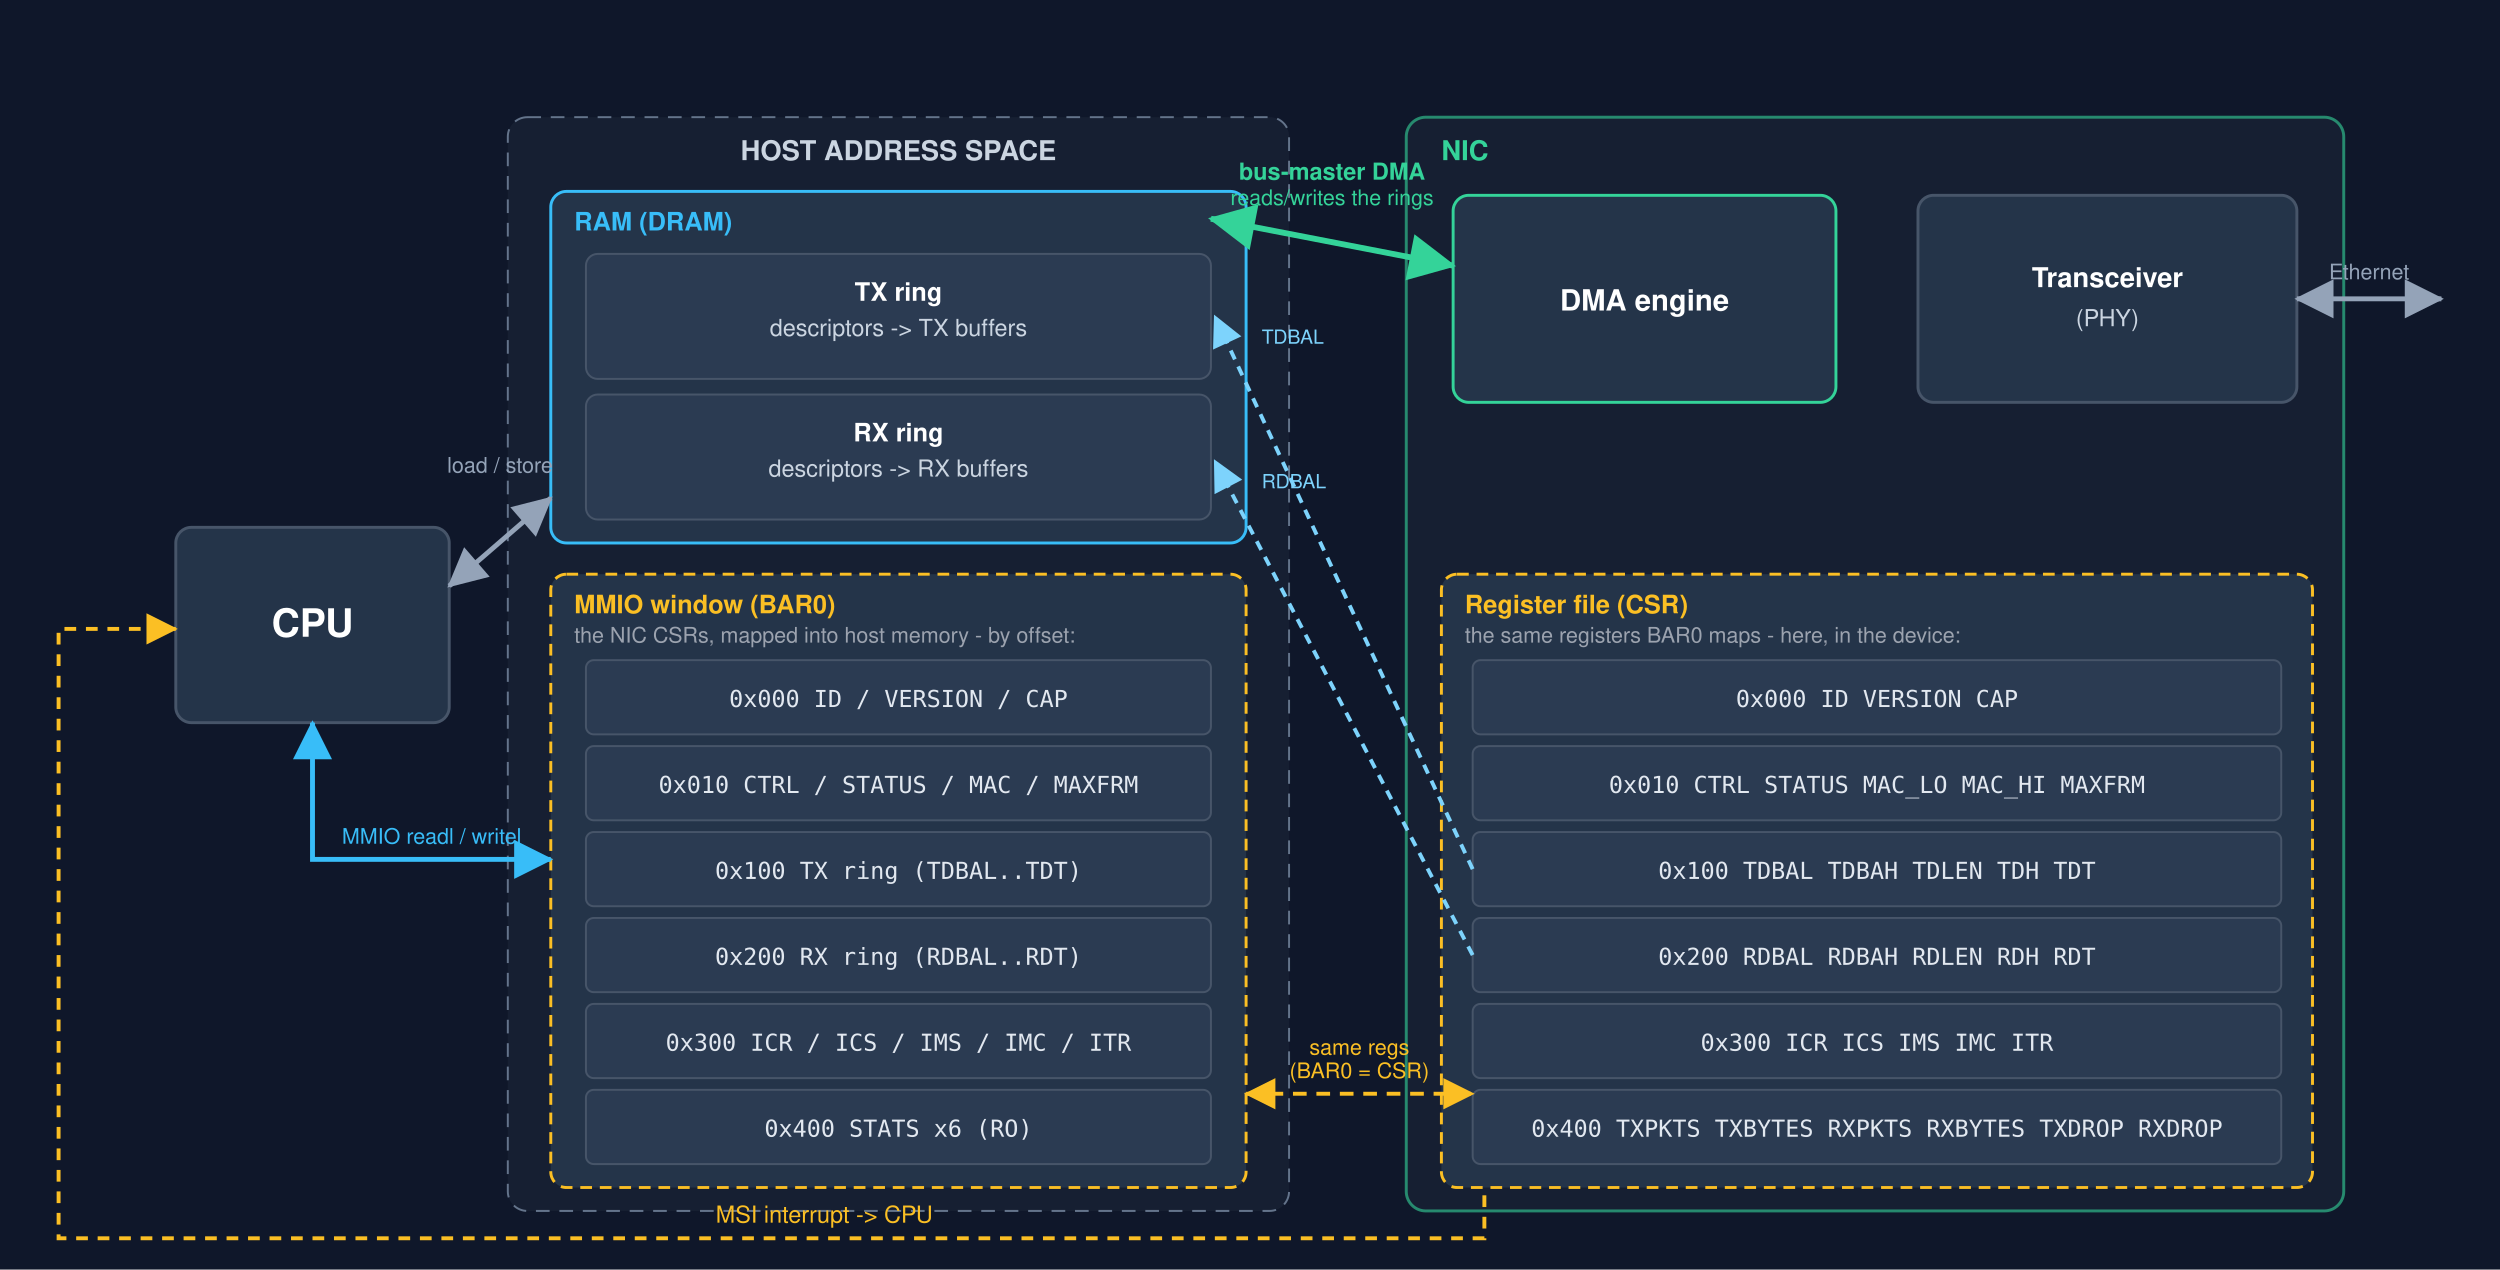
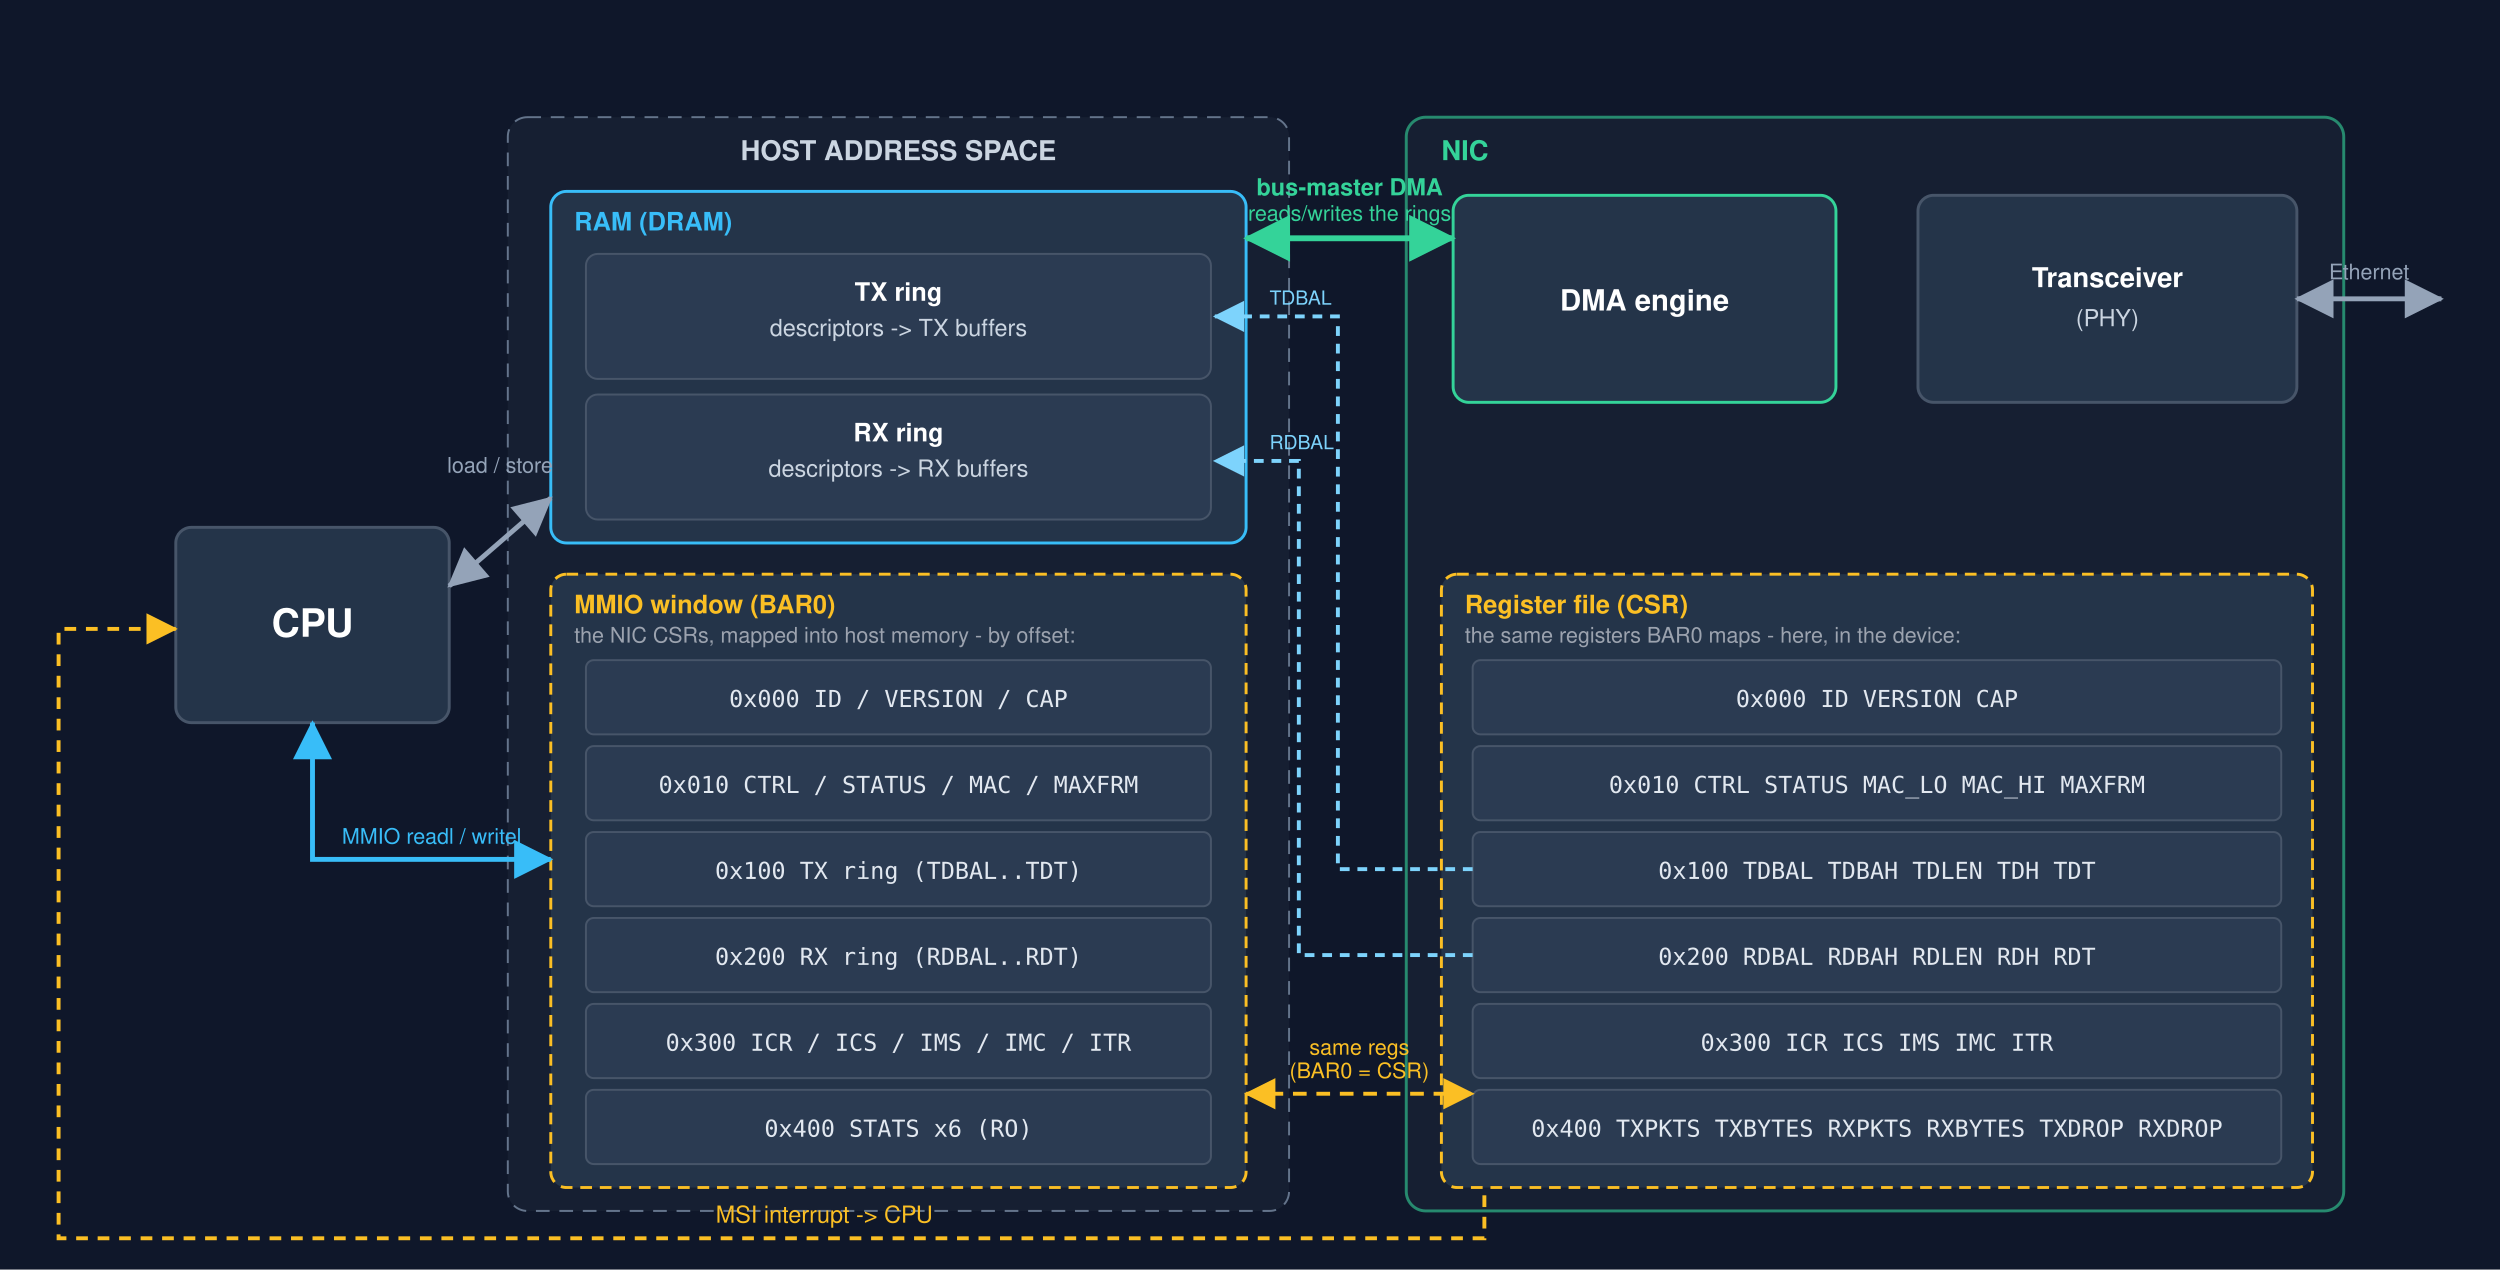
<svg xmlns="http://www.w3.org/2000/svg" viewBox="-60 0 1280 650" width="1280" height="650" font-family="Segoe UI, Helvetica, Arial, sans-serif" role="img" aria-label="The CPU accesses RAM directly and the NIC registers through the BAR0 MMIO window; the same registers are the device's CSR file; the NIC DMA engine reads and writes the rings in RAM; the transceiver drives the wire">
  <defs>
    <marker id="hg" markerWidth="10" markerHeight="10" refX="7.5" refY="4" orient="auto-start-reverse">
      <path d="M0,0 L8,4 L0,8 z" fill="#94a3b8" />
    </marker>
    <marker id="hb" markerWidth="10" markerHeight="10" refX="7.5" refY="4" orient="auto-start-reverse">
      <path d="M0,0 L8,4 L0,8 z" fill="#38bdf8" />
    </marker>
    <marker id="hgr" markerWidth="10" markerHeight="10" refX="7.5" refY="4" orient="auto-start-reverse">
      <path d="M0,0 L8,4 L0,8 z" fill="#34d399" />
    </marker>
    <marker id="ha" markerWidth="10" markerHeight="10" refX="7.5" refY="4" orient="auto-start-reverse">
      <path d="M0,0 L8,4 L0,8 z" fill="#fbbf24" />
    </marker>
    <marker id="hc" markerWidth="10" markerHeight="10" refX="7.5" refY="4" orient="auto">
      <path d="M0,0 L8,4 L0,8 z" fill="#7dd3fc" />
    </marker>
  </defs>
  <rect x="-60" y="0" width="1280" height="650" fill="#0f172a" />
  <rect x="30" y="270" width="140" height="100" rx="8" fill="#243449" stroke="#475569" stroke-width="1.5" />
  <text x="100" y="326" text-anchor="middle" fill="#fff" font-size="20" font-weight="700">CPU</text>
  <rect x="200" y="60" width="400" height="560" rx="10" fill="#1e293b" fill-opacity="0.5" stroke="#64748b" stroke-dasharray="7 5" />
  <text x="400" y="82" text-anchor="middle" fill="#cbd5e1" font-size="14" font-weight="700">HOST ADDRESS SPACE</text>
  <rect x="222" y="98" width="356" height="180" rx="8" fill="#243449" stroke="#38bdf8" stroke-width="1.5" />
  <text x="234" y="118" fill="#38bdf8" font-size="13" font-weight="700">RAM (DRAM)</text>
  <rect x="240" y="130" width="320" height="64" rx="6" fill="#2b3b52" stroke="#475569" />
  <text x="400" y="154" text-anchor="middle" fill="#fff" font-size="13" font-weight="700">TX ring</text>
  <text x="400" y="172" text-anchor="middle" fill="#cbd5e1" font-size="12">descriptors -&gt; TX buffers</text>
  <rect x="240" y="202" width="320" height="64" rx="6" fill="#2b3b52" stroke="#475569" />
  <text x="400" y="226" text-anchor="middle" fill="#fff" font-size="13" font-weight="700">RX ring</text>
  <text x="400" y="244" text-anchor="middle" fill="#cbd5e1" font-size="12">descriptors -&gt; RX buffers</text>
  <rect x="222" y="294" width="356" height="314" rx="8" fill="#243449" stroke="#fbbf24" stroke-width="1.5" stroke-dasharray="6 4" />
  <text x="234" y="314" fill="#fbbf24" font-size="13" font-weight="700">MMIO window (BAR0)</text>
  <text x="234" y="329" fill="#9ca3af" font-size="11">the NIC CSRs, mapped into host memory - by offset:</text>
  <g font-family="monospace" font-size="12" text-anchor="middle" fill="#e2e8f0">
    <rect x="240" y="338" width="320" height="38" rx="4" fill="#2b3b52" stroke="#475569" />
    <text x="400" y="362">0x000  ID / VERSION / CAP</text>
    <rect x="240" y="382" width="320" height="38" rx="4" fill="#2b3b52" stroke="#475569" />
    <text x="400" y="406">0x010  CTRL / STATUS / MAC / MAXFRM</text>
    <rect x="240" y="426" width="320" height="38" rx="4" fill="#2b3b52" stroke="#475569" />
    <text x="400" y="450">0x100  TX ring (TDBAL..TDT)</text>
    <rect x="240" y="470" width="320" height="38" rx="4" fill="#2b3b52" stroke="#475569" />
    <text x="400" y="494">0x200  RX ring (RDBAL..RDT)</text>
    <rect x="240" y="514" width="320" height="38" rx="4" fill="#2b3b52" stroke="#475569" />
    <text x="400" y="538">0x300  ICR / ICS / IMS / IMC / ITR</text>
    <rect x="240" y="558" width="320" height="38" rx="4" fill="#2b3b52" stroke="#475569" />
    <text x="400" y="582">0x400  STATS x6 (RO)</text>
  </g>
  <rect x="660" y="60" width="480" height="560" rx="10" fill="#1e293b" fill-opacity="0.5" stroke="#34d399" stroke-opacity="0.6" stroke-width="1.5" />
  <text x="678" y="82" fill="#34d399" font-size="14" font-weight="700">NIC</text>
  <rect x="684" y="100" width="196" height="106" rx="8" fill="#243449" stroke="#34d399" stroke-width="1.5" />
  <text x="782" y="159" text-anchor="middle" fill="#fff" font-size="15" font-weight="700">DMA engine</text>
  <rect x="922" y="100" width="194" height="106" rx="8" fill="#243449" stroke="#475569" stroke-width="1.5" />
  <text x="1019" y="147" text-anchor="middle" fill="#fff" font-size="14" font-weight="700">Transceiver</text>
  <text x="1019" y="167" text-anchor="middle" fill="#cbd5e1" font-size="12">(PHY)</text>
  <rect x="678" y="294" width="446" height="314" rx="8" fill="#243449" stroke="#fbbf24" stroke-width="1.5" stroke-dasharray="6 4" />
  <text x="690" y="314" fill="#fbbf24" font-size="13" font-weight="700">Register file (CSR)</text>
  <text x="690" y="329" fill="#9ca3af" font-size="11">the same registers BAR0 maps - here, in the device:</text>
  <g font-family="monospace" font-size="12" text-anchor="middle" fill="#e2e8f0">
    <rect x="694" y="338" width="414" height="38" rx="4" fill="#2b3b52" stroke="#475569" />
    <text x="901" y="362">0x000  ID VERSION CAP</text>
    <rect x="694" y="382" width="414" height="38" rx="4" fill="#2b3b52" stroke="#475569" />
    <text x="901" y="406">0x010  CTRL STATUS MAC_LO MAC_HI MAXFRM</text>
    <rect x="694" y="426" width="414" height="38" rx="4" fill="#2b3b52" stroke="#475569" />
    <text x="901" y="450">0x100  TDBAL TDBAH TDLEN TDH TDT</text>
    <rect x="694" y="470" width="414" height="38" rx="4" fill="#2b3b52" stroke="#475569" />
    <text x="901" y="494">0x200  RDBAL RDBAH RDLEN RDH RDT</text>
    <rect x="694" y="514" width="414" height="38" rx="4" fill="#2b3b52" stroke="#475569" />
    <text x="901" y="538">0x300  ICR ICS IMS IMC ITR</text>
    <rect x="694" y="558" width="414" height="38" rx="4" fill="#2b3b52" stroke="#475569" />
    <text x="901" y="582">0x400  TXPKTS TXBYTES RXPKTS RXBYTES TXDROP RXDROP</text>
  </g>
  <line x1="170" y1="300" x2="222" y2="255" stroke="#94a3b8" stroke-width="2.5" marker-start="url(#hg)" marker-end="url(#hg)" />
  <text x="196" y="242" text-anchor="middle" fill="#94a3b8" font-size="11">load / store</text>
  <path d="M100,370 L100,440 L222,440" fill="none" stroke="#38bdf8" stroke-width="2.5" marker-start="url(#hb)" marker-end="url(#hb)" />
  <text x="161" y="432" text-anchor="middle" fill="#38bdf8" font-size="11">MMIO  readl / writel</text>
-   <line x1="694" y1="445" x2="562" y2="162" stroke="#7dd3fc" stroke-width="2" stroke-dasharray="5 4" marker-end="url(#hc)" />
-   <line x1="694" y1="489" x2="562" y2="236" stroke="#7dd3fc" stroke-width="2" stroke-dasharray="5 4" marker-end="url(#hc)" />
-   <text x="586" y="176" fill="#7dd3fc" font-size="10">TDBAL</text>
-   <text x="586" y="250" fill="#7dd3fc" font-size="10">RDBAL</text>
+   <path d="M694,445 H625 V162 H562" fill="none" stroke="#7dd3fc" stroke-width="2" stroke-dasharray="5 4" marker-end="url(#hc)" />
+   <path d="M694,489 H605 V236 H562" fill="none" stroke="#7dd3fc" stroke-width="2" stroke-dasharray="5 4" marker-end="url(#hc)" />
+   <text x="590" y="156" fill="#7dd3fc" font-size="10">TDBAL</text>
+   <text x="590" y="230" fill="#7dd3fc" font-size="10">RDBAL</text>
  <line x1="578" y1="560" x2="694" y2="560" stroke="#fbbf24" stroke-width="2" stroke-dasharray="7 5" marker-start="url(#ha)" marker-end="url(#ha)" />
  <text x="636" y="540" text-anchor="middle" fill="#fbbf24" font-size="11">same regs</text>
  <text x="636" y="552" text-anchor="middle" fill="#fbbf24" font-size="11">(BAR0 = CSR)</text>
-   <line x1="684" y1="136" x2="560" y2="112" stroke="#34d399" stroke-width="3" marker-start="url(#hgr)" marker-end="url(#hgr)" />
-   <text x="622" y="92" text-anchor="middle" fill="#34d399" font-size="12" font-weight="700">bus-master DMA</text>
-   <text x="622" y="105" text-anchor="middle" fill="#34d399" font-size="11">reads/writes the rings</text>
+   <line x1="684" y1="122" x2="578" y2="122" stroke="#34d399" stroke-width="3" marker-start="url(#hgr)" marker-end="url(#hgr)" />
+   <text x="631" y="100" text-anchor="middle" fill="#34d399" font-size="12" font-weight="700">bus-master DMA</text>
+   <text x="631" y="113" text-anchor="middle" fill="#34d399" font-size="11">reads/writes the rings</text>
  <path d="M700,612 L700,634 L-30,634 L-30,322 L30,322" fill="none" stroke="#fbbf24" stroke-width="2" stroke-dasharray="6 5" marker-end="url(#ha)" />
  <text x="362" y="626" text-anchor="middle" fill="#fbbf24" font-size="12">MSI interrupt -&gt; CPU</text>
  <line x1="1116" y1="153" x2="1190" y2="153" stroke="#94a3b8" stroke-width="2.5" marker-start="url(#hg)" marker-end="url(#hg)" />
  <text x="1153" y="143" text-anchor="middle" fill="#94a3b8" font-size="11">Ethernet</text>
</svg>
